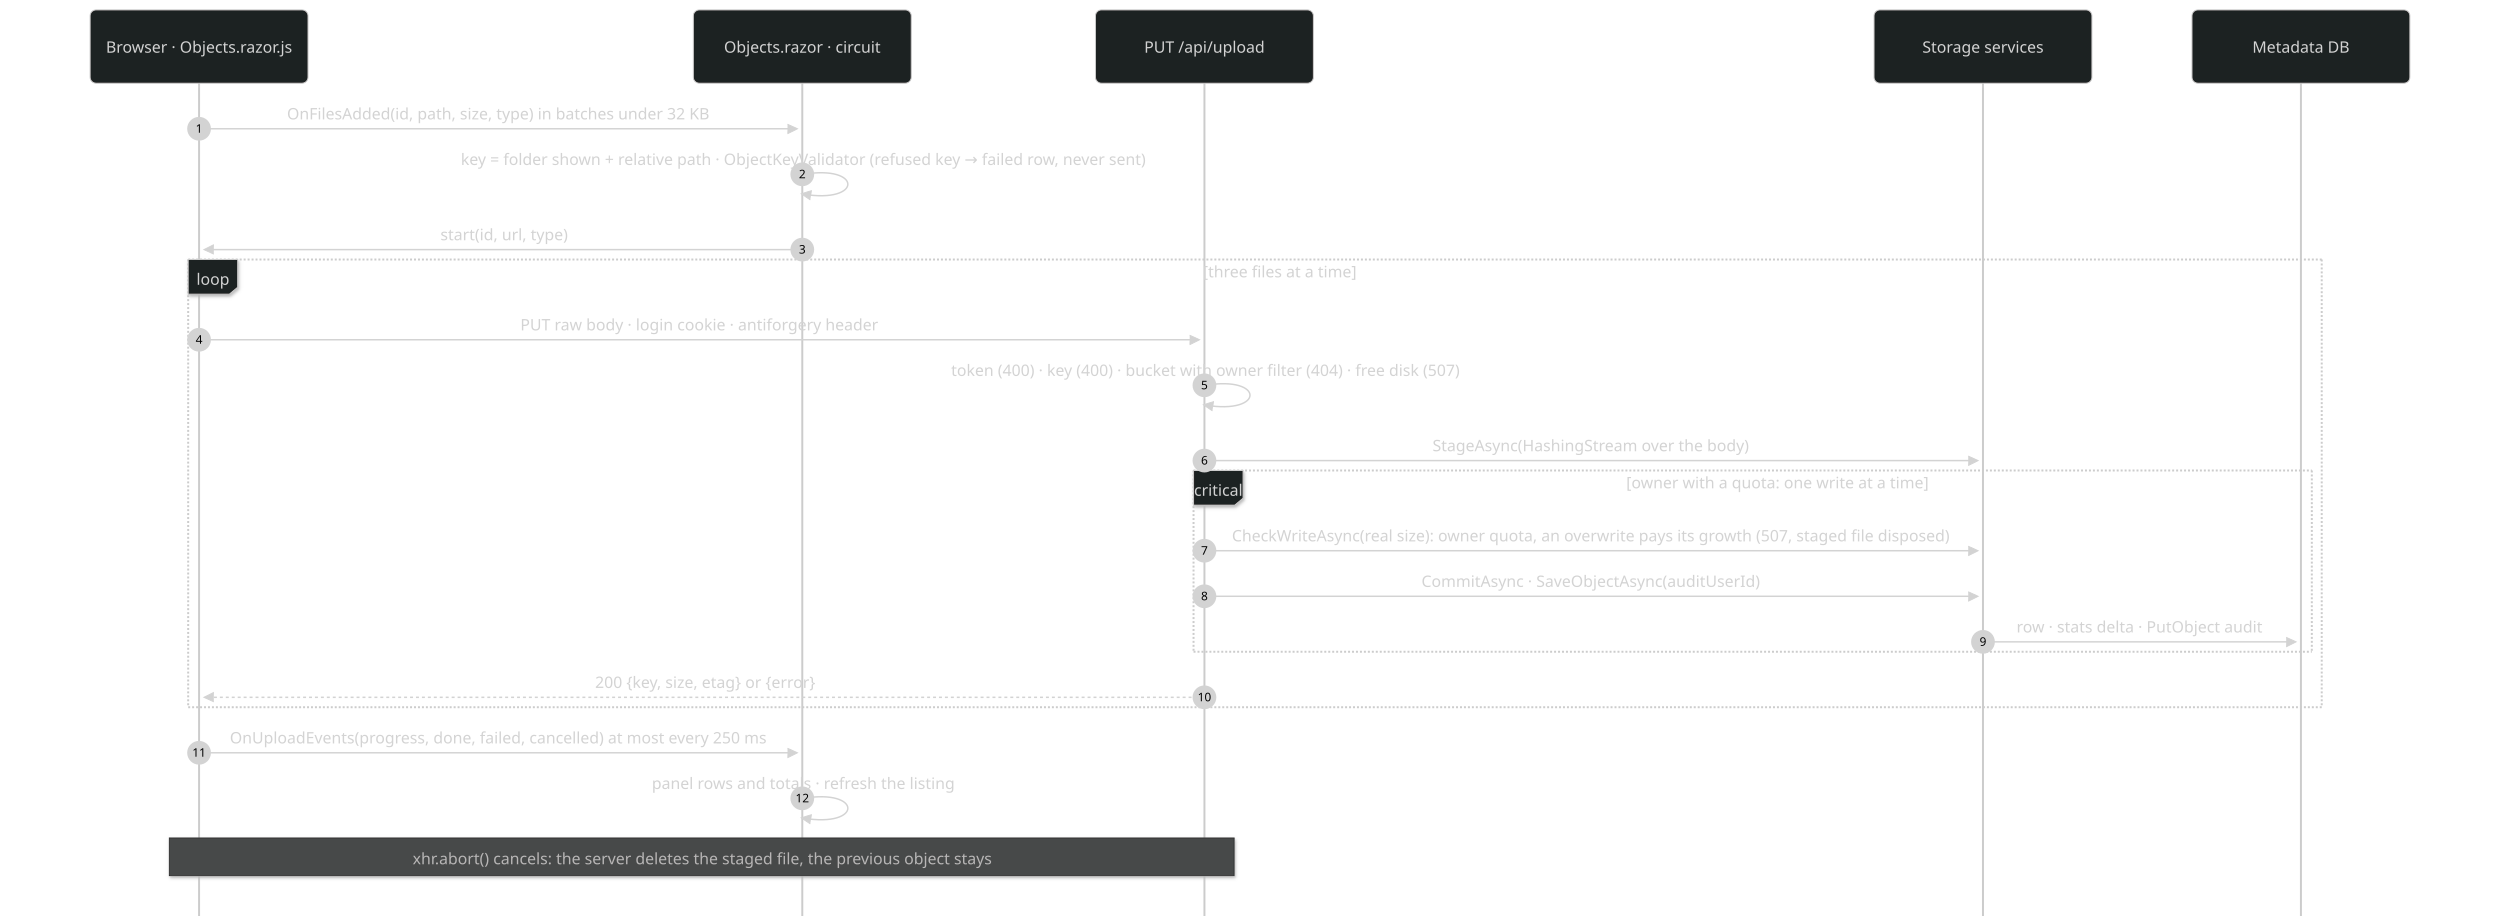
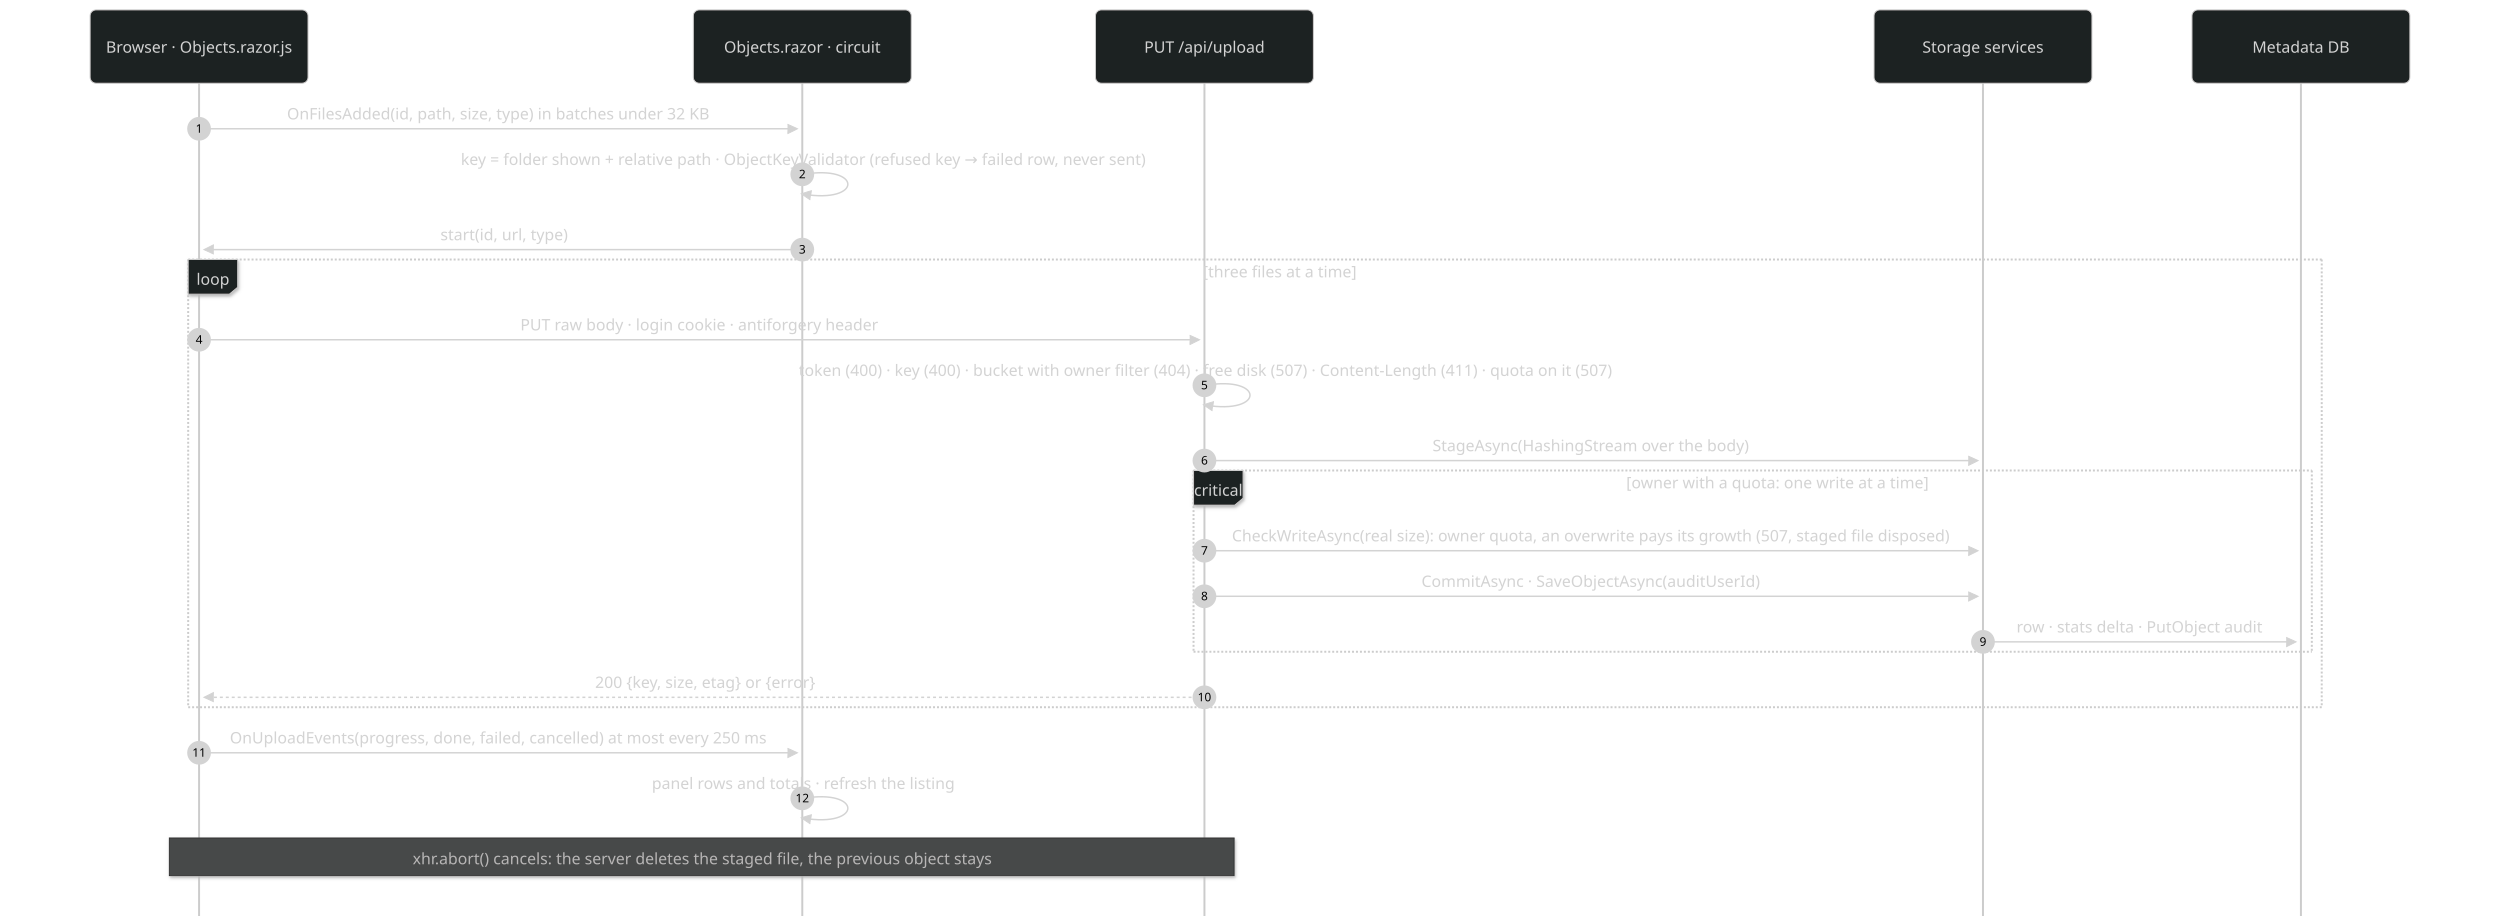
<svg xmlns="http://www.w3.org/2000/svg" id="my-svg" width="2442" height="894" viewBox="-50 -10 2442 924" role="graphics-document document" aria-roledescription="sequence" style="background-color: rgb(13, 17, 23);">
  <g>
    <line id="actor4" x1="2232" y1="74" x2="2232" y2="2000" class="actor-line 200" stroke-width="0.5px" stroke="#999" name="DB" data-et="life-line" data-id="DB" />
    <g id="root-4" data-look="neo" data-et="participant" data-type="participant" data-id="DB">
      <rect x="2122" y="0" fill="#eaeaea" stroke="#666" width="220" height="74" name="DB" rx="6" ry="6" class="actor actor-top" data-look="neo" filter="url(#my-svg-drop-shadow)" />
      <text x="2232" y="37" dominant-baseline="central" alignment-baseline="central" class="actor actor-box" style="text-anchor: middle; font-size: 16px; font-weight: 400; font-family: system-ui, sans-serif;">
        <tspan x="2232" dy="0">Metadata DB</tspan>
      </text>
    </g>
  </g>
  <g>
    <line id="actor3" x1="1911" y1="74" x2="1911" y2="2000" class="actor-line 200" stroke-width="0.5px" stroke="#999" name="S" data-et="life-line" data-id="S" />
    <g id="root-3" data-look="neo" data-et="participant" data-type="participant" data-id="S">
      <rect x="1801" y="0" fill="#eaeaea" stroke="#666" width="220" height="74" name="S" rx="6" ry="6" class="actor actor-top" data-look="neo" filter="url(#my-svg-drop-shadow)" />
      <text x="1911" y="37" dominant-baseline="central" alignment-baseline="central" class="actor actor-box" style="text-anchor: middle; font-size: 16px; font-weight: 400; font-family: system-ui, sans-serif;">
        <tspan x="1911" dy="0">Storage services</tspan>
      </text>
    </g>
  </g>
  <g>
    <line id="actor2" x1="1125" y1="74" x2="1125" y2="2000" class="actor-line 200" stroke-width="0.5px" stroke="#999" name="U" data-et="life-line" data-id="U" />
    <g id="root-2" data-look="neo" data-et="participant" data-type="participant" data-id="U">
      <rect x="1015" y="0" fill="#eaeaea" stroke="#666" width="220" height="74" name="U" rx="6" ry="6" class="actor actor-top" data-look="neo" filter="url(#my-svg-drop-shadow)" />
      <text x="1125" y="37" dominant-baseline="central" alignment-baseline="central" class="actor actor-box" style="text-anchor: middle; font-size: 16px; font-weight: 400; font-family: system-ui, sans-serif;">
        <tspan x="1125" dy="0">PUT /api/upload</tspan>
      </text>
    </g>
  </g>
  <g>
    <line id="actor1" x1="719" y1="74" x2="719" y2="2000" class="actor-line 200" stroke-width="0.5px" stroke="#999" name="P" data-et="life-line" data-id="P" />
    <g id="root-1" data-look="neo" data-et="participant" data-type="participant" data-id="P">
      <rect x="609" y="0" fill="#eaeaea" stroke="#666" width="220" height="74" name="P" rx="6" ry="6" class="actor actor-top" data-look="neo" filter="url(#my-svg-drop-shadow)" />
      <text x="719" y="37" dominant-baseline="central" alignment-baseline="central" class="actor actor-box" style="text-anchor: middle; font-size: 16px; font-weight: 400; font-family: system-ui, sans-serif;">
        <tspan x="719" dy="0">Objects.razor · circuit</tspan>
      </text>
    </g>
  </g>
  <g>
    <line id="actor0" x1="110" y1="74" x2="110" y2="2000" class="actor-line 200" stroke-width="0.5px" stroke="#999" name="B" data-et="life-line" data-id="B" />
    <g id="root-0" data-look="neo" data-et="participant" data-type="participant" data-id="B">
      <rect x="0" y="0" fill="#eaeaea" stroke="#666" width="220" height="74" name="B" rx="6" ry="6" class="actor actor-top" data-look="neo" filter="url(#my-svg-drop-shadow)" />
      <text x="110" y="37" dominant-baseline="central" alignment-baseline="central" class="actor actor-box" style="text-anchor: middle; font-size: 16px; font-weight: 400; font-family: system-ui, sans-serif;">
        <tspan x="110" dy="0">Browser · Objects.razor.js</tspan>
      </text>
    </g>
  </g>
  <style>#my-svg{font-size:16px;fill:#ccc;}@keyframes edge-animation-frame{from{stroke-dashoffset:0;}}@keyframes dash{to{stroke-dashoffset:0;}}#my-svg .edge-animation-slow{stroke-dasharray:9,5!important;stroke-dashoffset:900;animation:dash 50s linear infinite;stroke-linecap:round;}#my-svg .edge-animation-fast{stroke-dasharray:9,5!important;stroke-dashoffset:900;animation:dash 20s linear infinite;stroke-linecap:round;}#my-svg .error-icon{fill:#a44141;}#my-svg .error-text{fill:#ddd;stroke:#ddd;}#my-svg .edge-thickness-normal{stroke-width:1px;}#my-svg .edge-thickness-thick{stroke-width:3.5px;}#my-svg .edge-pattern-solid{stroke-dasharray:0;}#my-svg .edge-thickness-invisible{stroke-width:0;fill:none;}#my-svg .edge-pattern-dashed{stroke-dasharray:3;}#my-svg .edge-pattern-dotted{stroke-dasharray:2;}#my-svg .marker{fill:lightgrey;stroke:lightgrey;}#my-svg .marker.cross{stroke:lightgrey;}#my-svg svg{font-size:16px;}#my-svg p{margin:0;}#my-svg .actor{stroke:#ccc;fill:#1f2020;stroke-width:1;}#my-svg rect.actor.outer-path[data-look="neo"]{filter:drop-shadow( 1px 2px 2px rgba(185,185,185,1));}#my-svg rect.note[data-look="neo"]{stroke:hsl(180, 0%, 18.353%);fill:hsl(180, 1.587%, 28.353%);filter:drop-shadow( 1px 2px 2px rgba(185,185,185,1));}#my-svg text.actor&gt;tspan{fill:lightgrey;stroke:none;}#my-svg .actor-line{stroke:#ccc;}#my-svg .innerArc{stroke-width:1.5;stroke-dasharray:none;}#my-svg .messageLine0{stroke-width:1.5;stroke-dasharray:none;stroke:lightgrey;}#my-svg .messageLine1{stroke-width:1.5;stroke-dasharray:2,2;stroke:lightgrey;}#my-svg [id$="-arrowhead"] path{fill:lightgrey;stroke:lightgrey;}#my-svg .sequenceNumber{fill:black;}#my-svg [id$="-sequencenumber"]{fill:lightgrey;}#my-svg [id$="-crosshead"] path{fill:lightgrey;stroke:lightgrey;}#my-svg .messageText{fill:lightgrey;stroke:none;}#my-svg .labelBox{stroke:#ccc;fill:#1f2020;filter:drop-shadow( 1px 2px 2px rgba(185,185,185,1));}#my-svg .labelText,#my-svg .labelText&gt;tspan{fill:lightgrey;stroke:none;}#my-svg .loopText,#my-svg .loopText&gt;tspan{fill:lightgrey;stroke:none;}#my-svg .sectionTitle,#my-svg .sectionTitle&gt;tspan{fill:lightgrey;stroke:none;}#my-svg .loopLine{stroke-width:2px;stroke-dasharray:2,2;stroke:#ccc;fill:#ccc;}#my-svg .note{stroke:hsl(180, 0%, 18.353%);fill:hsl(180, 1.587%, 28.353%);}#my-svg .noteText,#my-svg .noteText&gt;tspan{fill:rgb(183.848, 181.552, 181.552);stroke:none;}#my-svg .activation0{fill:hsl(180, 1.587%, 28.353%);stroke:#ccc;}#my-svg .activation1{fill:hsl(180, 1.587%, 28.353%);stroke:#ccc;}#my-svg .activation2{fill:hsl(180, 1.587%, 28.353%);stroke:#ccc;}#my-svg .actorPopupMenu{position:absolute;}#my-svg .actorPopupMenuPanel{position:absolute;fill:#1f2020;box-shadow:0px 8px 16px 0px rgba(0,0,0,0.2);filter:drop-shadow(3px 5px 2px rgb(0 0 0 / 0.4));}#my-svg .actor-man circle,#my-svg line{fill:#1f2020;stroke-width:2px;}#my-svg g rect.rect{filter:drop-shadow( 1px 2px 2px rgba(185,185,185,1));stroke:#ccc;}#my-svg .node .neo-node{stroke:#ccc;}#my-svg [data-look="neo"].node rect,#my-svg [data-look="neo"].cluster rect,#my-svg [data-look="neo"].node polygon{stroke:url(#my-svg-gradient);filter:drop-shadow( 1px 2px 2px rgba(185,185,185,1));}#my-svg [data-look="neo"].swimlane.cluster rect{filter:none;}#my-svg [data-look="neo"].node path{stroke:url(#my-svg-gradient);stroke-width:1px;}#my-svg [data-look="neo"].node .outer-path{filter:drop-shadow( 1px 2px 2px rgba(185,185,185,1));}#my-svg [data-look="neo"].node .neo-line path{stroke:#ccc;filter:none;}#my-svg [data-look="neo"].node circle{stroke:url(#my-svg-gradient);filter:drop-shadow( 1px 2px 2px rgba(185,185,185,1));}#my-svg [data-look="neo"].node circle .state-start{fill:#000000;}#my-svg [data-look="neo"].icon-shape .icon{fill:url(#my-svg-gradient);filter:drop-shadow( 1px 2px 2px rgba(185,185,185,1));}#my-svg [data-look="neo"].icon-shape .icon-neo path{stroke:url(#my-svg-gradient);filter:drop-shadow( 1px 2px 2px rgba(185,185,185,1));}#my-svg :root{--mermaid-font-family:system-ui,sans-serif;}</style>
  <g />
  <defs>
    <symbol id="my-svg-computer" width="24" height="24">
      <path transform="scale(.5)" d="M2 2v13h20v-13h-20zm18 11h-16v-9h16v9zm-10.228 6l.466-1h3.524l.467 1h-4.457zm14.228 3h-24l2-6h2.104l-1.33 4h18.45l-1.297-4h2.073l2 6zm-5-10h-14v-7h14v7z" />
    </symbol>
  </defs>
  <defs>
    <symbol id="my-svg-database" fill-rule="evenodd" clip-rule="evenodd">
      <path transform="scale(.5)" d="M12.258.001l.256.004.255.005.253.008.251.01.249.012.247.015.246.016.242.019.241.02.239.023.236.024.233.027.231.028.229.031.225.032.223.034.22.036.217.038.214.04.211.041.208.043.205.045.201.046.198.048.194.05.191.051.187.053.183.054.18.056.175.057.172.059.168.06.163.061.16.063.155.064.15.066.074.033.073.033.071.034.07.034.069.035.068.035.067.035.066.035.064.036.064.036.062.036.06.036.06.037.058.037.058.037.055.038.055.038.053.038.052.038.051.039.05.039.048.039.047.039.045.04.044.04.043.04.041.04.04.041.039.041.037.041.036.041.034.041.033.042.032.042.03.042.029.042.027.042.026.043.024.043.023.043.021.043.02.043.018.044.017.043.015.044.013.044.012.044.011.045.009.044.007.045.006.045.004.045.002.045.001.045v17l-.001.045-.002.045-.004.045-.006.045-.007.045-.009.044-.011.045-.012.044-.013.044-.015.044-.017.043-.018.044-.02.043-.021.043-.023.043-.024.043-.026.043-.027.042-.029.042-.03.042-.032.042-.033.042-.034.041-.036.041-.037.041-.039.041-.04.041-.041.04-.043.04-.044.04-.045.04-.047.039-.048.039-.05.039-.051.039-.052.038-.053.038-.055.038-.055.038-.058.037-.058.037-.06.037-.06.036-.062.036-.064.036-.064.036-.066.035-.067.035-.068.035-.069.035-.07.034-.071.034-.073.033-.074.033-.15.066-.155.064-.16.063-.163.061-.168.06-.172.059-.175.057-.18.056-.183.054-.187.053-.191.051-.194.05-.198.048-.201.046-.205.045-.208.043-.211.041-.214.04-.217.038-.22.036-.223.034-.225.032-.229.031-.231.028-.233.027-.236.024-.239.023-.241.02-.242.019-.246.016-.247.015-.249.012-.251.01-.253.008-.255.005-.256.004-.258.001-.258-.001-.256-.004-.255-.005-.253-.008-.251-.01-.249-.012-.247-.015-.245-.016-.243-.019-.241-.02-.238-.023-.236-.024-.234-.027-.231-.028-.228-.031-.226-.032-.223-.034-.22-.036-.217-.038-.214-.04-.211-.041-.208-.043-.204-.045-.201-.046-.198-.048-.195-.05-.19-.051-.187-.053-.184-.054-.179-.056-.176-.057-.172-.059-.167-.06-.164-.061-.159-.063-.155-.064-.151-.066-.074-.033-.072-.033-.072-.034-.07-.034-.069-.035-.068-.035-.067-.035-.066-.035-.064-.036-.063-.036-.062-.036-.061-.036-.06-.037-.058-.037-.057-.037-.056-.038-.055-.038-.053-.038-.052-.038-.051-.039-.049-.039-.049-.039-.046-.039-.046-.04-.044-.04-.043-.04-.041-.04-.04-.041-.039-.041-.037-.041-.036-.041-.034-.041-.033-.042-.032-.042-.03-.042-.029-.042-.027-.042-.026-.043-.024-.043-.023-.043-.021-.043-.02-.043-.018-.044-.017-.043-.015-.044-.013-.044-.012-.044-.011-.045-.009-.044-.007-.045-.006-.045-.004-.045-.002-.045-.001-.045v-17l.001-.045.002-.045.004-.045.006-.045.007-.045.009-.044.011-.045.012-.044.013-.044.015-.044.017-.043.018-.044.02-.043.021-.043.023-.043.024-.043.026-.043.027-.042.029-.042.03-.042.032-.042.033-.042.034-.041.036-.041.037-.041.039-.041.04-.041.041-.04.043-.04.044-.04.046-.04.046-.039.049-.039.049-.039.051-.039.052-.038.053-.038.055-.038.056-.038.057-.037.058-.037.06-.037.061-.036.062-.036.063-.036.064-.036.066-.035.067-.035.068-.035.069-.035.07-.034.072-.034.072-.033.074-.033.151-.066.155-.064.159-.063.164-.061.167-.06.172-.059.176-.057.179-.056.184-.054.187-.053.19-.051.195-.05.198-.048.201-.046.204-.045.208-.043.211-.041.214-.04.217-.038.22-.036.223-.034.226-.032.228-.031.231-.028.234-.027.236-.024.238-.023.241-.02.243-.019.245-.016.247-.015.249-.012.251-.01.253-.008.255-.005.256-.004.258-.001.258.001zm-9.258 20.499v.01l.001.021.003.021.004.022.005.021.006.022.007.022.009.023.01.022.011.023.012.023.013.023.015.023.016.024.017.023.018.024.019.024.021.024.022.025.023.024.024.025.052.049.056.05.061.051.066.051.07.051.075.051.079.052.084.052.088.052.092.052.097.052.102.051.105.052.11.052.114.051.119.051.123.051.127.05.131.05.135.05.139.048.144.049.147.047.152.047.155.047.16.045.163.045.167.043.171.043.176.041.178.041.183.039.187.039.19.037.194.035.197.035.202.033.204.031.209.03.212.029.216.027.219.025.222.024.226.021.23.02.233.018.236.016.24.015.243.012.246.01.249.008.253.005.256.004.259.001.26-.001.257-.004.254-.005.25-.008.247-.011.244-.012.241-.014.237-.016.233-.018.231-.021.226-.021.224-.024.22-.026.216-.027.212-.028.21-.031.205-.031.202-.034.198-.034.194-.036.191-.037.187-.039.183-.04.179-.04.175-.042.172-.043.168-.044.163-.045.16-.046.155-.046.152-.047.148-.048.143-.049.139-.049.136-.05.131-.05.126-.05.123-.051.118-.052.114-.051.11-.052.106-.052.101-.052.096-.052.092-.052.088-.053.083-.051.079-.052.074-.052.07-.051.065-.051.06-.051.056-.05.051-.05.023-.024.023-.025.021-.024.02-.024.019-.024.018-.024.017-.024.015-.023.014-.024.013-.023.012-.023.01-.023.01-.022.008-.022.006-.022.006-.022.004-.022.004-.021.001-.021.001-.021v-4.127l-.077.055-.08.053-.083.054-.085.053-.087.052-.09.052-.093.051-.095.05-.097.05-.1.049-.102.049-.105.048-.106.047-.109.047-.111.046-.114.045-.115.045-.118.044-.12.043-.122.042-.124.042-.126.041-.128.04-.13.04-.132.038-.134.038-.135.037-.138.037-.139.035-.142.035-.143.034-.144.033-.147.032-.148.031-.15.03-.151.03-.153.029-.154.027-.156.027-.158.026-.159.025-.161.024-.162.023-.163.022-.165.021-.166.02-.167.019-.169.018-.169.017-.171.016-.173.015-.173.014-.175.013-.175.012-.177.011-.178.01-.179.008-.179.008-.181.006-.182.005-.182.004-.184.003-.184.002h-.37l-.184-.002-.184-.003-.182-.004-.182-.005-.181-.006-.179-.008-.179-.008-.178-.01-.176-.011-.176-.012-.175-.013-.173-.014-.172-.015-.171-.016-.17-.017-.169-.018-.167-.019-.166-.02-.165-.021-.163-.022-.162-.023-.161-.024-.159-.025-.157-.026-.156-.027-.155-.027-.153-.029-.151-.03-.15-.03-.148-.031-.146-.032-.145-.033-.143-.034-.141-.035-.14-.035-.137-.037-.136-.037-.134-.038-.132-.038-.13-.04-.128-.04-.126-.041-.124-.042-.122-.042-.12-.044-.117-.043-.116-.045-.113-.045-.112-.046-.109-.047-.106-.047-.105-.048-.102-.049-.1-.049-.097-.05-.095-.05-.093-.052-.09-.051-.087-.052-.085-.053-.083-.054-.08-.054-.077-.054v4.127zm0-5.654v.011l.001.021.003.021.004.021.005.022.006.022.007.022.009.022.01.022.011.023.012.023.013.023.015.024.016.023.017.024.018.024.019.024.021.024.022.024.023.025.024.024.052.05.056.05.061.05.066.051.07.051.075.052.079.051.084.052.088.052.092.052.097.052.102.052.105.052.11.051.114.051.119.052.123.05.127.051.131.05.135.049.139.049.144.048.147.048.152.047.155.046.16.045.163.045.167.044.171.042.176.042.178.04.183.04.187.038.19.037.194.036.197.034.202.033.204.032.209.03.212.028.216.027.219.025.222.024.226.022.23.02.233.018.236.016.24.014.243.012.246.01.249.008.253.006.256.003.259.001.26-.001.257-.003.254-.006.25-.008.247-.01.244-.012.241-.015.237-.016.233-.018.231-.02.226-.022.224-.024.22-.025.216-.027.212-.029.21-.03.205-.032.202-.033.198-.035.194-.036.191-.037.187-.039.183-.039.179-.041.175-.042.172-.043.168-.044.163-.045.16-.045.155-.047.152-.047.148-.048.143-.048.139-.05.136-.049.131-.05.126-.051.123-.051.118-.051.114-.052.11-.052.106-.052.101-.052.096-.052.092-.052.088-.052.083-.052.079-.052.074-.051.07-.052.065-.051.06-.05.056-.051.051-.049.023-.025.023-.024.021-.025.02-.024.019-.024.018-.024.017-.024.015-.023.014-.023.013-.024.012-.022.01-.023.01-.023.008-.022.006-.022.006-.022.004-.021.004-.022.001-.021.001-.021v-4.139l-.077.054-.08.054-.083.054-.085.052-.087.053-.09.051-.093.051-.095.051-.097.05-.1.049-.102.049-.105.048-.106.047-.109.047-.111.046-.114.045-.115.044-.118.044-.12.044-.122.042-.124.042-.126.041-.128.04-.13.039-.132.039-.134.038-.135.037-.138.036-.139.036-.142.035-.143.033-.144.033-.147.033-.148.031-.15.03-.151.03-.153.028-.154.028-.156.027-.158.026-.159.025-.161.024-.162.023-.163.022-.165.021-.166.02-.167.019-.169.018-.169.017-.171.016-.173.015-.173.014-.175.013-.175.012-.177.011-.178.009-.179.009-.179.007-.181.007-.182.005-.182.004-.184.003-.184.002h-.37l-.184-.002-.184-.003-.182-.004-.182-.005-.181-.007-.179-.007-.179-.009-.178-.009-.176-.011-.176-.012-.175-.013-.173-.014-.172-.015-.171-.016-.17-.017-.169-.018-.167-.019-.166-.02-.165-.021-.163-.022-.162-.023-.161-.024-.159-.025-.157-.026-.156-.027-.155-.028-.153-.028-.151-.03-.15-.03-.148-.031-.146-.033-.145-.033-.143-.033-.141-.035-.14-.036-.137-.036-.136-.037-.134-.038-.132-.039-.13-.039-.128-.04-.126-.041-.124-.042-.122-.043-.12-.043-.117-.044-.116-.044-.113-.046-.112-.046-.109-.046-.106-.047-.105-.048-.102-.049-.1-.049-.097-.05-.095-.051-.093-.051-.09-.051-.087-.053-.085-.052-.083-.054-.08-.054-.077-.054v4.139zm0-5.666v.011l.001.02.003.022.004.021.005.022.006.021.007.022.009.023.01.022.011.023.012.023.013.023.015.023.016.024.017.024.018.023.019.024.021.025.022.024.023.024.024.025.052.05.056.05.061.05.066.051.07.051.075.052.079.051.084.052.088.052.092.052.097.052.102.052.105.051.11.052.114.051.119.051.123.051.127.05.131.05.135.05.139.049.144.048.147.048.152.047.155.046.16.045.163.045.167.043.171.043.176.042.178.04.183.04.187.038.19.037.194.036.197.034.202.033.204.032.209.03.212.028.216.027.219.025.222.024.226.021.23.02.233.018.236.017.24.014.243.012.246.01.249.008.253.006.256.003.259.001.26-.001.257-.003.254-.006.25-.008.247-.01.244-.013.241-.014.237-.016.233-.018.231-.02.226-.022.224-.024.22-.025.216-.027.212-.029.21-.03.205-.032.202-.033.198-.035.194-.036.191-.037.187-.039.183-.039.179-.041.175-.042.172-.043.168-.044.163-.045.16-.045.155-.047.152-.047.148-.048.143-.049.139-.049.136-.049.131-.051.126-.05.123-.051.118-.052.114-.051.11-.052.106-.052.101-.052.096-.052.092-.052.088-.052.083-.052.079-.052.074-.052.07-.051.065-.051.06-.051.056-.05.051-.049.023-.025.023-.025.021-.024.02-.024.019-.024.018-.024.017-.024.015-.023.014-.024.013-.023.012-.023.01-.022.01-.023.008-.022.006-.022.006-.022.004-.022.004-.021.001-.021.001-.021v-4.153l-.077.054-.08.054-.083.053-.085.053-.087.053-.09.051-.093.051-.095.051-.097.05-.1.049-.102.048-.105.048-.106.048-.109.046-.111.046-.114.046-.115.044-.118.044-.12.043-.122.043-.124.042-.126.041-.128.04-.13.039-.132.039-.134.038-.135.037-.138.036-.139.036-.142.034-.143.034-.144.033-.147.032-.148.032-.15.03-.151.03-.153.028-.154.028-.156.027-.158.026-.159.024-.161.024-.162.023-.163.023-.165.021-.166.02-.167.019-.169.018-.169.017-.171.016-.173.015-.173.014-.175.013-.175.012-.177.01-.178.01-.179.009-.179.007-.181.006-.182.006-.182.004-.184.003-.184.001-.185.001-.185-.001-.184-.001-.184-.003-.182-.004-.182-.006-.181-.006-.179-.007-.179-.009-.178-.01-.176-.01-.176-.012-.175-.013-.173-.014-.172-.015-.171-.016-.17-.017-.169-.018-.167-.019-.166-.02-.165-.021-.163-.023-.162-.023-.161-.024-.159-.024-.157-.026-.156-.027-.155-.028-.153-.028-.151-.03-.15-.03-.148-.032-.146-.032-.145-.033-.143-.034-.141-.034-.14-.036-.137-.036-.136-.037-.134-.038-.132-.039-.13-.039-.128-.041-.126-.041-.124-.041-.122-.043-.12-.043-.117-.044-.116-.044-.113-.046-.112-.046-.109-.046-.106-.048-.105-.048-.102-.048-.1-.05-.097-.049-.095-.051-.093-.051-.09-.052-.087-.052-.085-.053-.083-.053-.08-.054-.077-.054v4.153zm8.74-8.179l-.257.004-.254.005-.25.008-.247.011-.244.012-.241.014-.237.016-.233.018-.231.021-.226.022-.224.023-.22.026-.216.027-.212.028-.21.031-.205.032-.202.033-.198.034-.194.036-.191.038-.187.038-.183.04-.179.041-.175.042-.172.043-.168.043-.163.045-.16.046-.155.046-.152.048-.148.048-.143.048-.139.049-.136.05-.131.05-.126.051-.123.051-.118.051-.114.052-.11.052-.106.052-.101.052-.096.052-.092.052-.088.052-.083.052-.079.052-.074.051-.07.052-.065.051-.06.05-.056.05-.051.05-.023.025-.023.024-.021.024-.02.025-.019.024-.018.024-.017.023-.015.024-.014.023-.013.023-.012.023-.01.023-.01.022-.008.022-.006.023-.006.021-.004.022-.004.021-.001.021-.001.021.001.021.001.021.004.021.004.022.006.021.006.023.008.022.01.022.01.023.012.023.013.023.014.023.015.024.017.023.018.024.019.024.02.025.021.024.023.024.023.025.051.05.056.05.06.05.065.051.07.052.074.051.079.052.083.052.088.052.092.052.096.052.101.052.106.052.11.052.114.052.118.051.123.051.126.051.131.05.136.05.139.049.143.048.148.048.152.048.155.046.16.046.163.045.168.043.172.043.175.042.179.041.183.04.187.038.191.038.194.036.198.034.202.033.205.032.21.031.212.028.216.027.22.026.224.023.226.022.231.021.233.018.237.016.241.014.244.012.247.011.25.008.254.005.257.004.26.001.26-.001.257-.004.254-.005.25-.008.247-.011.244-.012.241-.014.237-.016.233-.018.231-.021.226-.022.224-.023.22-.026.216-.027.212-.028.21-.031.205-.032.202-.033.198-.034.194-.036.191-.038.187-.038.183-.04.179-.041.175-.042.172-.043.168-.043.163-.045.16-.046.155-.046.152-.048.148-.048.143-.048.139-.049.136-.05.131-.05.126-.051.123-.051.118-.051.114-.052.11-.052.106-.052.101-.052.096-.052.092-.052.088-.052.083-.052.079-.052.074-.051.07-.052.065-.051.06-.05.056-.05.051-.05.023-.025.023-.024.021-.024.02-.025.019-.024.018-.024.017-.023.015-.024.014-.023.013-.023.012-.023.01-.023.01-.022.008-.022.006-.023.006-.021.004-.022.004-.021.001-.021.001-.021-.001-.021-.001-.021-.004-.021-.004-.022-.006-.021-.006-.023-.008-.022-.01-.022-.01-.023-.012-.023-.013-.023-.014-.023-.015-.024-.017-.023-.018-.024-.019-.024-.02-.025-.021-.024-.023-.024-.023-.025-.051-.05-.056-.05-.06-.05-.065-.051-.07-.052-.074-.051-.079-.052-.083-.052-.088-.052-.092-.052-.096-.052-.101-.052-.106-.052-.11-.052-.114-.052-.118-.051-.123-.051-.126-.051-.131-.05-.136-.05-.139-.049-.143-.048-.148-.048-.152-.048-.155-.046-.16-.046-.163-.045-.168-.043-.172-.043-.175-.042-.179-.041-.183-.04-.187-.038-.191-.038-.194-.036-.198-.034-.202-.033-.205-.032-.21-.031-.212-.028-.216-.027-.22-.026-.224-.023-.226-.022-.231-.021-.233-.018-.237-.016-.241-.014-.244-.012-.247-.011-.25-.008-.254-.005-.257-.004-.26-.001-.26.001z" />
    </symbol>
  </defs>
  <defs>
    <symbol id="my-svg-clock" width="24" height="24">
      <path transform="scale(.5)" d="M12 2c5.514 0 10 4.486 10 10s-4.486 10-10 10-10-4.486-10-10 4.486-10 10-10zm0-2c-6.627 0-12 5.373-12 12s5.373 12 12 12 12-5.373 12-12-5.373-12-12-12zm5.848 12.459c.202.038.202.333.001.372-1.907.361-6.045 1.111-6.547 1.111-.719 0-1.301-.582-1.301-1.301 0-.512.77-5.447 1.125-7.445.034-.192.312-.181.343.014l.985 6.238 5.394 1.011z" />
    </symbol>
  </defs>
  <defs>
    <marker id="my-svg-arrowhead" refX="7.9" refY="5" markerUnits="userSpaceOnUse" markerWidth="12" markerHeight="12" orient="auto-start-reverse">
      <path d="M -1 0 L 10 5 L 0 10 z" />
    </marker>
  </defs>
  <defs>
    <marker id="my-svg-crosshead" markerWidth="15" markerHeight="8" orient="auto" refX="4" refY="4.5">
      <path fill="none" stroke="#000000" stroke-width="1pt" d="M 1,2 L 6,7 M 6,2 L 1,7" style="stroke-dasharray: 0, 0;" />
    </marker>
  </defs>
  <defs>
    <marker id="my-svg-filled-head" refX="15.5" refY="7" markerWidth="20" markerHeight="28" orient="auto">
      <path d="M 18,7 L9,13 L14,7 L9,1 Z" />
    </marker>
  </defs>
  <defs>
    <marker id="my-svg-sequencenumber" refX="15" refY="15" markerWidth="60" markerHeight="40" orient="auto">
      <circle cx="15" cy="15" r="6" />
    </marker>
  </defs>
  <defs>
    <marker id="my-svg-solidTopArrowHead" refX="7.9" refY="7.25" markerUnits="userSpaceOnUse" markerWidth="12" markerHeight="12" orient="auto-start-reverse">
      <path d="M 0 0 L 10 8 L 0 8 z" />
    </marker>
  </defs>
  <defs>
    <marker id="my-svg-solidBottomArrowHead" refX="7.9" refY="0.75" markerUnits="userSpaceOnUse" markerWidth="12" markerHeight="12" orient="auto-start-reverse">
      <path d="M 0 0 L 10 0 L 0 8 z" />
    </marker>
  </defs>
  <defs>
    <marker id="my-svg-stickTopArrowHead" refX="7.5" refY="7" markerUnits="userSpaceOnUse" markerWidth="12" markerHeight="12" orient="auto-start-reverse">
      <path d="M 0 0 L 7 7" stroke="black" stroke-width="1.5" fill="none" />
    </marker>
  </defs>
  <defs>
    <marker id="my-svg-stickBottomArrowHead" refX="7.5" refY="0" markerUnits="userSpaceOnUse" markerWidth="12" markerHeight="12" orient="auto-start-reverse">
      <path d="M 0 7 L 7 0" stroke="black" stroke-width="1.5" fill="none" />
    </marker>
  </defs>
  <defs>
    <filter id="my-svg-drop-shadow" height="130%" width="130%">
      <feDropShadow dx="4" dy="4" stdDeviation="0" flood-opacity="0.06" flood-color="#FFFFFF" />
    </filter>
  </defs>
  <g data-et="control-structure" data-id="i12">
    <line x1="1114" y1="465" x2="2243" y2="465" class="loopLine" />
    <line x1="2243" y1="465" x2="2243" y2="648" class="loopLine" />
    <line x1="1114" y1="648" x2="2243" y2="648" class="loopLine" />
    <line x1="1114" y1="465" x2="1114" y2="648" class="loopLine" />
    <polygon points="1114,465 1164,465 1164,493 1155.6,500 1114,500" class="labelBox" />
    <text x="1139" y="485" text-anchor="middle" dominant-baseline="middle" alignment-baseline="middle" class="labelText" style="font-family: system-ui, sans-serif; font-size: 16px; font-weight: 400;">critical</text>
    <text x="1703.5" y="483" text-anchor="middle" class="loopText" style="font-family: system-ui, sans-serif; font-size: 16px; font-weight: 400;">
      <tspan x="1703.5">[owner with a quota: one write at a time]</tspan>
    </text>
  </g>
  <g data-et="control-structure" data-id="i14">
    <line x1="99" y1="252" x2="2253" y2="252" class="loopLine" />
    <line x1="2253" y1="252" x2="2253" y2="704" class="loopLine" />
    <line x1="99" y1="704" x2="2253" y2="704" class="loopLine" />
    <line x1="99" y1="252" x2="99" y2="704" class="loopLine" />
    <polygon points="99,252 149,252 149,280 140.6,287 99,287" class="labelBox" />
    <text x="124" y="272" text-anchor="middle" dominant-baseline="middle" alignment-baseline="middle" class="labelText" style="font-family: system-ui, sans-serif; font-size: 16px; font-weight: 400;">loop</text>
    <text x="1201" y="270" text-anchor="middle" class="loopText" style="font-family: system-ui, sans-serif; font-size: 16px; font-weight: 400;">
      <tspan x="1201">[three files at a time]</tspan>
    </text>
  </g>
  <g data-et="note" data-id="i17">
    <rect x="80" y="836" fill="#EDF2AE" stroke="#666" width="1075" height="38" class="note" data-look="neo" />
    <text x="618" y="841" text-anchor="middle" dominant-baseline="middle" alignment-baseline="middle" class="noteText" dy="1em" style="font-family: system-ui, sans-serif; font-size: 16px; font-weight: 400;">
      <tspan x="618">xhr.abort() cancels: the server deletes the staged file, the previous object stays</tspan>
    </text>
  </g>
  <text x="412" y="89" text-anchor="middle" dominant-baseline="middle" alignment-baseline="middle" class="messageText" dy="1em" style="font-family: system-ui, sans-serif; font-size: 16px; font-weight: 400;">OnFilesAdded(id, path, size, type) in batches under 32 KB</text>
  <line x1="117" y1="120" x2="712" y2="120" class="messageLine0" data-et="message" data-id="i1" data-from="B" data-to="P" stroke-width="2" stroke="none" marker-end="url(#my-svg-arrowhead)" style="fill: none;" />
  <line x1="110" y1="120" x2="110" y2="120" stroke-width="0" marker-start="url(#my-svg-sequencenumber)" />
  <text x="110" y="124" font-family="sans-serif" font-size="12px" text-anchor="middle" class="sequenceNumber">1</text>
  <text x="720" y="135" text-anchor="middle" dominant-baseline="middle" alignment-baseline="middle" class="messageText" dy="1em" style="font-family: system-ui, sans-serif; font-size: 16px; font-weight: 400;">key = folder shown + relative path · ObjectKeyValidator (refused key → failed row, never sent)</text>
  <path d="M 720,166 C 780,156 780,196 720,186" class="messageLine0" data-et="message" data-id="i2" data-from="P" data-to="P" stroke-width="2" stroke="none" marker-end="url(#my-svg-arrowhead)" x1="726" style="fill: none;" />
  <line x1="719" y1="166" x2="719" y2="166" stroke-width="0" marker-start="url(#my-svg-sequencenumber)" />
  <text x="719" y="170" font-family="sans-serif" font-size="12px" text-anchor="middle" class="sequenceNumber">2</text>
  <text x="418" y="211" text-anchor="middle" dominant-baseline="middle" alignment-baseline="middle" class="messageText" dy="1em" style="font-family: system-ui, sans-serif; font-size: 16px; font-weight: 400;">start(id, url, type)</text>
  <line x1="724" y1="242" x2="117" y2="242" class="messageLine0" data-et="message" data-id="i3" data-from="P" data-to="B" stroke-width="2" stroke="none" marker-end="url(#my-svg-arrowhead)" style="fill: none;" />
  <line x1="719" y1="242" x2="719" y2="242" stroke-width="0" marker-start="url(#my-svg-sequencenumber)" />
  <text x="719" y="246" font-family="sans-serif" font-size="12px" text-anchor="middle" class="sequenceNumber">3</text>
  <text x="615" y="302" text-anchor="middle" dominant-baseline="middle" alignment-baseline="middle" class="messageText" dy="1em" style="font-family: system-ui, sans-serif; font-size: 16px; font-weight: 400;">PUT raw body · login cookie · antiforgery header</text>
  <line x1="117" y1="333" x2="1118" y2="333" class="messageLine0" data-et="message" data-id="i5" data-from="B" data-to="U" stroke-width="2" stroke="none" marker-end="url(#my-svg-arrowhead)" style="fill: none;" />
  <line x1="110" y1="333" x2="110" y2="333" stroke-width="0" marker-start="url(#my-svg-sequencenumber)" />
  <text x="110" y="337" font-family="sans-serif" font-size="12px" text-anchor="middle" class="sequenceNumber">4</text>
-   <text x="1126" y="348" text-anchor="middle" dominant-baseline="middle" alignment-baseline="middle" class="messageText" dy="1em" style="font-family: system-ui, sans-serif; font-size: 16px; font-weight: 400;">token (400) · key (400) · bucket with owner filter (404) · free disk (507)</text>
+   <text x="1126" y="348" text-anchor="middle" dominant-baseline="middle" alignment-baseline="middle" class="messageText" dy="1em" style="font-family: system-ui, sans-serif; font-size: 16px; font-weight: 400;">token (400) · key (400) · bucket with owner filter (404) · free disk (507) · Content-Length (411) · quota on it (507)</text>
  <path d="M 1126,379 C 1186,369 1186,409 1126,399" class="messageLine0" data-et="message" data-id="i6" data-from="U" data-to="U" stroke-width="2" stroke="none" marker-end="url(#my-svg-arrowhead)" x1="1132" style="fill: none;" />
  <line x1="1125" y1="379" x2="1125" y2="379" stroke-width="0" marker-start="url(#my-svg-sequencenumber)" />
  <text x="1125" y="383" font-family="sans-serif" font-size="12px" text-anchor="middle" class="sequenceNumber">5</text>
  <text x="1515" y="424" text-anchor="middle" dominant-baseline="middle" alignment-baseline="middle" class="messageText" dy="1em" style="font-family: system-ui, sans-serif; font-size: 16px; font-weight: 400;">StageAsync(HashingStream over the body)</text>
  <line x1="1132" y1="455" x2="1904" y2="455" class="messageLine0" data-et="message" data-id="i7" data-from="U" data-to="S" stroke-width="2" stroke="none" marker-end="url(#my-svg-arrowhead)" style="fill: none;" />
  <line x1="1125" y1="455" x2="1125" y2="455" stroke-width="0" marker-start="url(#my-svg-sequencenumber)" />
  <text x="1125" y="459" font-family="sans-serif" font-size="12px" text-anchor="middle" class="sequenceNumber">6</text>
  <text x="1515" y="515" text-anchor="middle" dominant-baseline="middle" alignment-baseline="middle" class="messageText" dy="1em" style="font-family: system-ui, sans-serif; font-size: 16px; font-weight: 400;">CheckWriteAsync(real size): owner quota, an overwrite pays its growth (507, staged file disposed)</text>
  <line x1="1132" y1="546" x2="1904" y2="546" class="messageLine0" data-et="message" data-id="i9" data-from="U" data-to="S" stroke-width="2" stroke="none" marker-end="url(#my-svg-arrowhead)" style="fill: none;" />
  <line x1="1125" y1="546" x2="1125" y2="546" stroke-width="0" marker-start="url(#my-svg-sequencenumber)" />
  <text x="1125" y="550" font-family="sans-serif" font-size="12px" text-anchor="middle" class="sequenceNumber">7</text>
  <text x="1515" y="561" text-anchor="middle" dominant-baseline="middle" alignment-baseline="middle" class="messageText" dy="1em" style="font-family: system-ui, sans-serif; font-size: 16px; font-weight: 400;">CommitAsync · SaveObjectAsync(auditUserId)</text>
  <line x1="1132" y1="592" x2="1904" y2="592" class="messageLine0" data-et="message" data-id="i10" data-from="U" data-to="S" stroke-width="2" stroke="none" marker-end="url(#my-svg-arrowhead)" style="fill: none;" />
  <line x1="1125" y1="592" x2="1125" y2="592" stroke-width="0" marker-start="url(#my-svg-sequencenumber)" />
  <text x="1125" y="596" font-family="sans-serif" font-size="12px" text-anchor="middle" class="sequenceNumber">8</text>
  <text x="2069" y="607" text-anchor="middle" dominant-baseline="middle" alignment-baseline="middle" class="messageText" dy="1em" style="font-family: system-ui, sans-serif; font-size: 16px; font-weight: 400;">row · stats delta · PutObject audit</text>
  <line x1="1918" y1="638" x2="2225" y2="638" class="messageLine0" data-et="message" data-id="i11" data-from="S" data-to="DB" stroke-width="2" stroke="none" marker-end="url(#my-svg-arrowhead)" style="fill: none;" />
  <line x1="1911" y1="638" x2="1911" y2="638" stroke-width="0" marker-start="url(#my-svg-sequencenumber)" />
  <text x="1911" y="642" font-family="sans-serif" font-size="12px" text-anchor="middle" class="sequenceNumber">9</text>
  <text x="621" y="663" text-anchor="middle" dominant-baseline="middle" alignment-baseline="middle" class="messageText" dy="1em" style="font-family: system-ui, sans-serif; font-size: 16px; font-weight: 400;">200 {key, size, etag} or {error}</text>
  <line x1="1130" y1="694" x2="117" y2="694" class="messageLine1" data-et="message" data-id="i13" data-from="U" data-to="B" stroke-width="2" stroke="none" marker-end="url(#my-svg-arrowhead)" style="stroke-dasharray: 3, 3; fill: none;" />
  <line x1="1125" y1="694" x2="1125" y2="694" stroke-width="0" marker-start="url(#my-svg-sequencenumber)" />
  <text x="1125" y="698" font-family="sans-serif" font-size="12px" text-anchor="middle" class="sequenceNumber">10</text>
  <text x="412" y="719" text-anchor="middle" dominant-baseline="middle" alignment-baseline="middle" class="messageText" dy="1em" style="font-family: system-ui, sans-serif; font-size: 16px; font-weight: 400;">OnUploadEvents(progress, done, failed, cancelled) at most every 250 ms</text>
  <line x1="117" y1="750" x2="712" y2="750" class="messageLine0" data-et="message" data-id="i15" data-from="B" data-to="P" stroke-width="2" stroke="none" marker-end="url(#my-svg-arrowhead)" style="fill: none;" />
  <line x1="110" y1="750" x2="110" y2="750" stroke-width="0" marker-start="url(#my-svg-sequencenumber)" />
  <text x="110" y="754" font-family="sans-serif" font-size="12px" text-anchor="middle" class="sequenceNumber">11</text>
  <text x="720" y="765" text-anchor="middle" dominant-baseline="middle" alignment-baseline="middle" class="messageText" dy="1em" style="font-family: system-ui, sans-serif; font-size: 16px; font-weight: 400;">panel rows and totals · refresh the listing</text>
  <path d="M 720,796 C 780,786 780,826 720,816" class="messageLine0" data-et="message" data-id="i16" data-from="P" data-to="P" stroke-width="2" stroke="none" marker-end="url(#my-svg-arrowhead)" x1="726" style="fill: none;" />
  <line x1="719" y1="796" x2="719" y2="796" stroke-width="0" marker-start="url(#my-svg-sequencenumber)" />
  <text x="719" y="800" font-family="sans-serif" font-size="12px" text-anchor="middle" class="sequenceNumber">12</text>
</svg>
